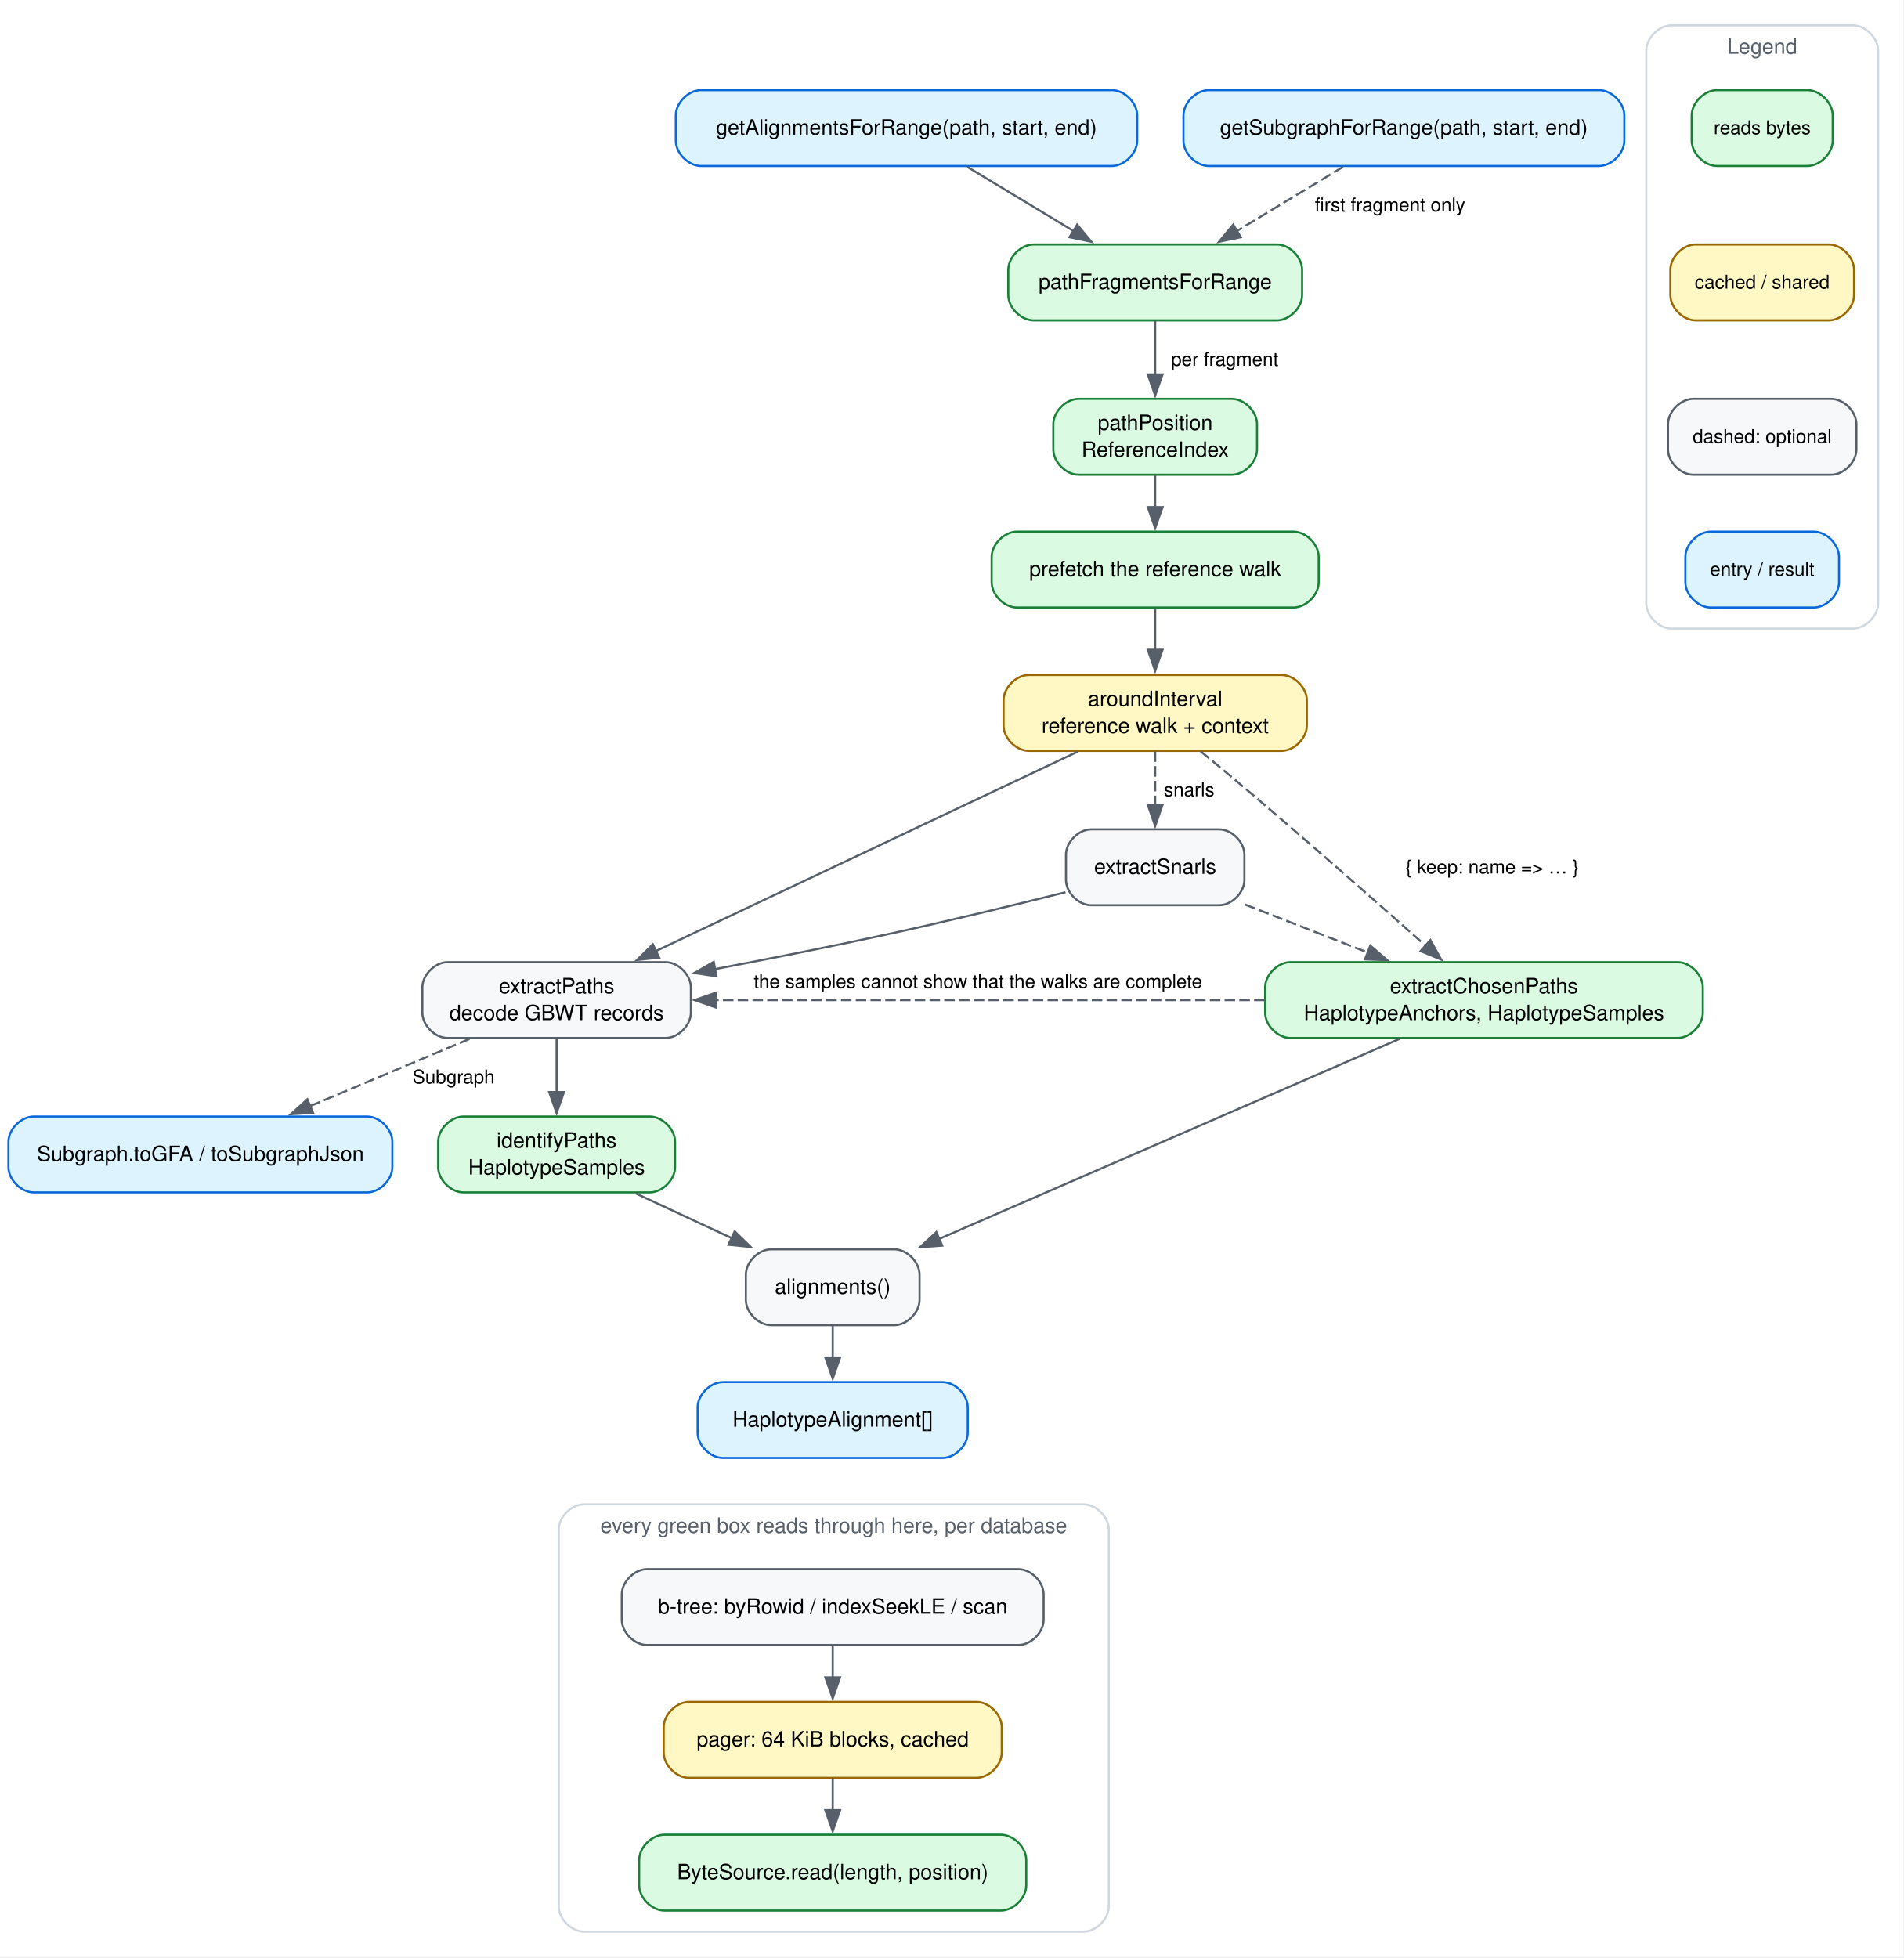
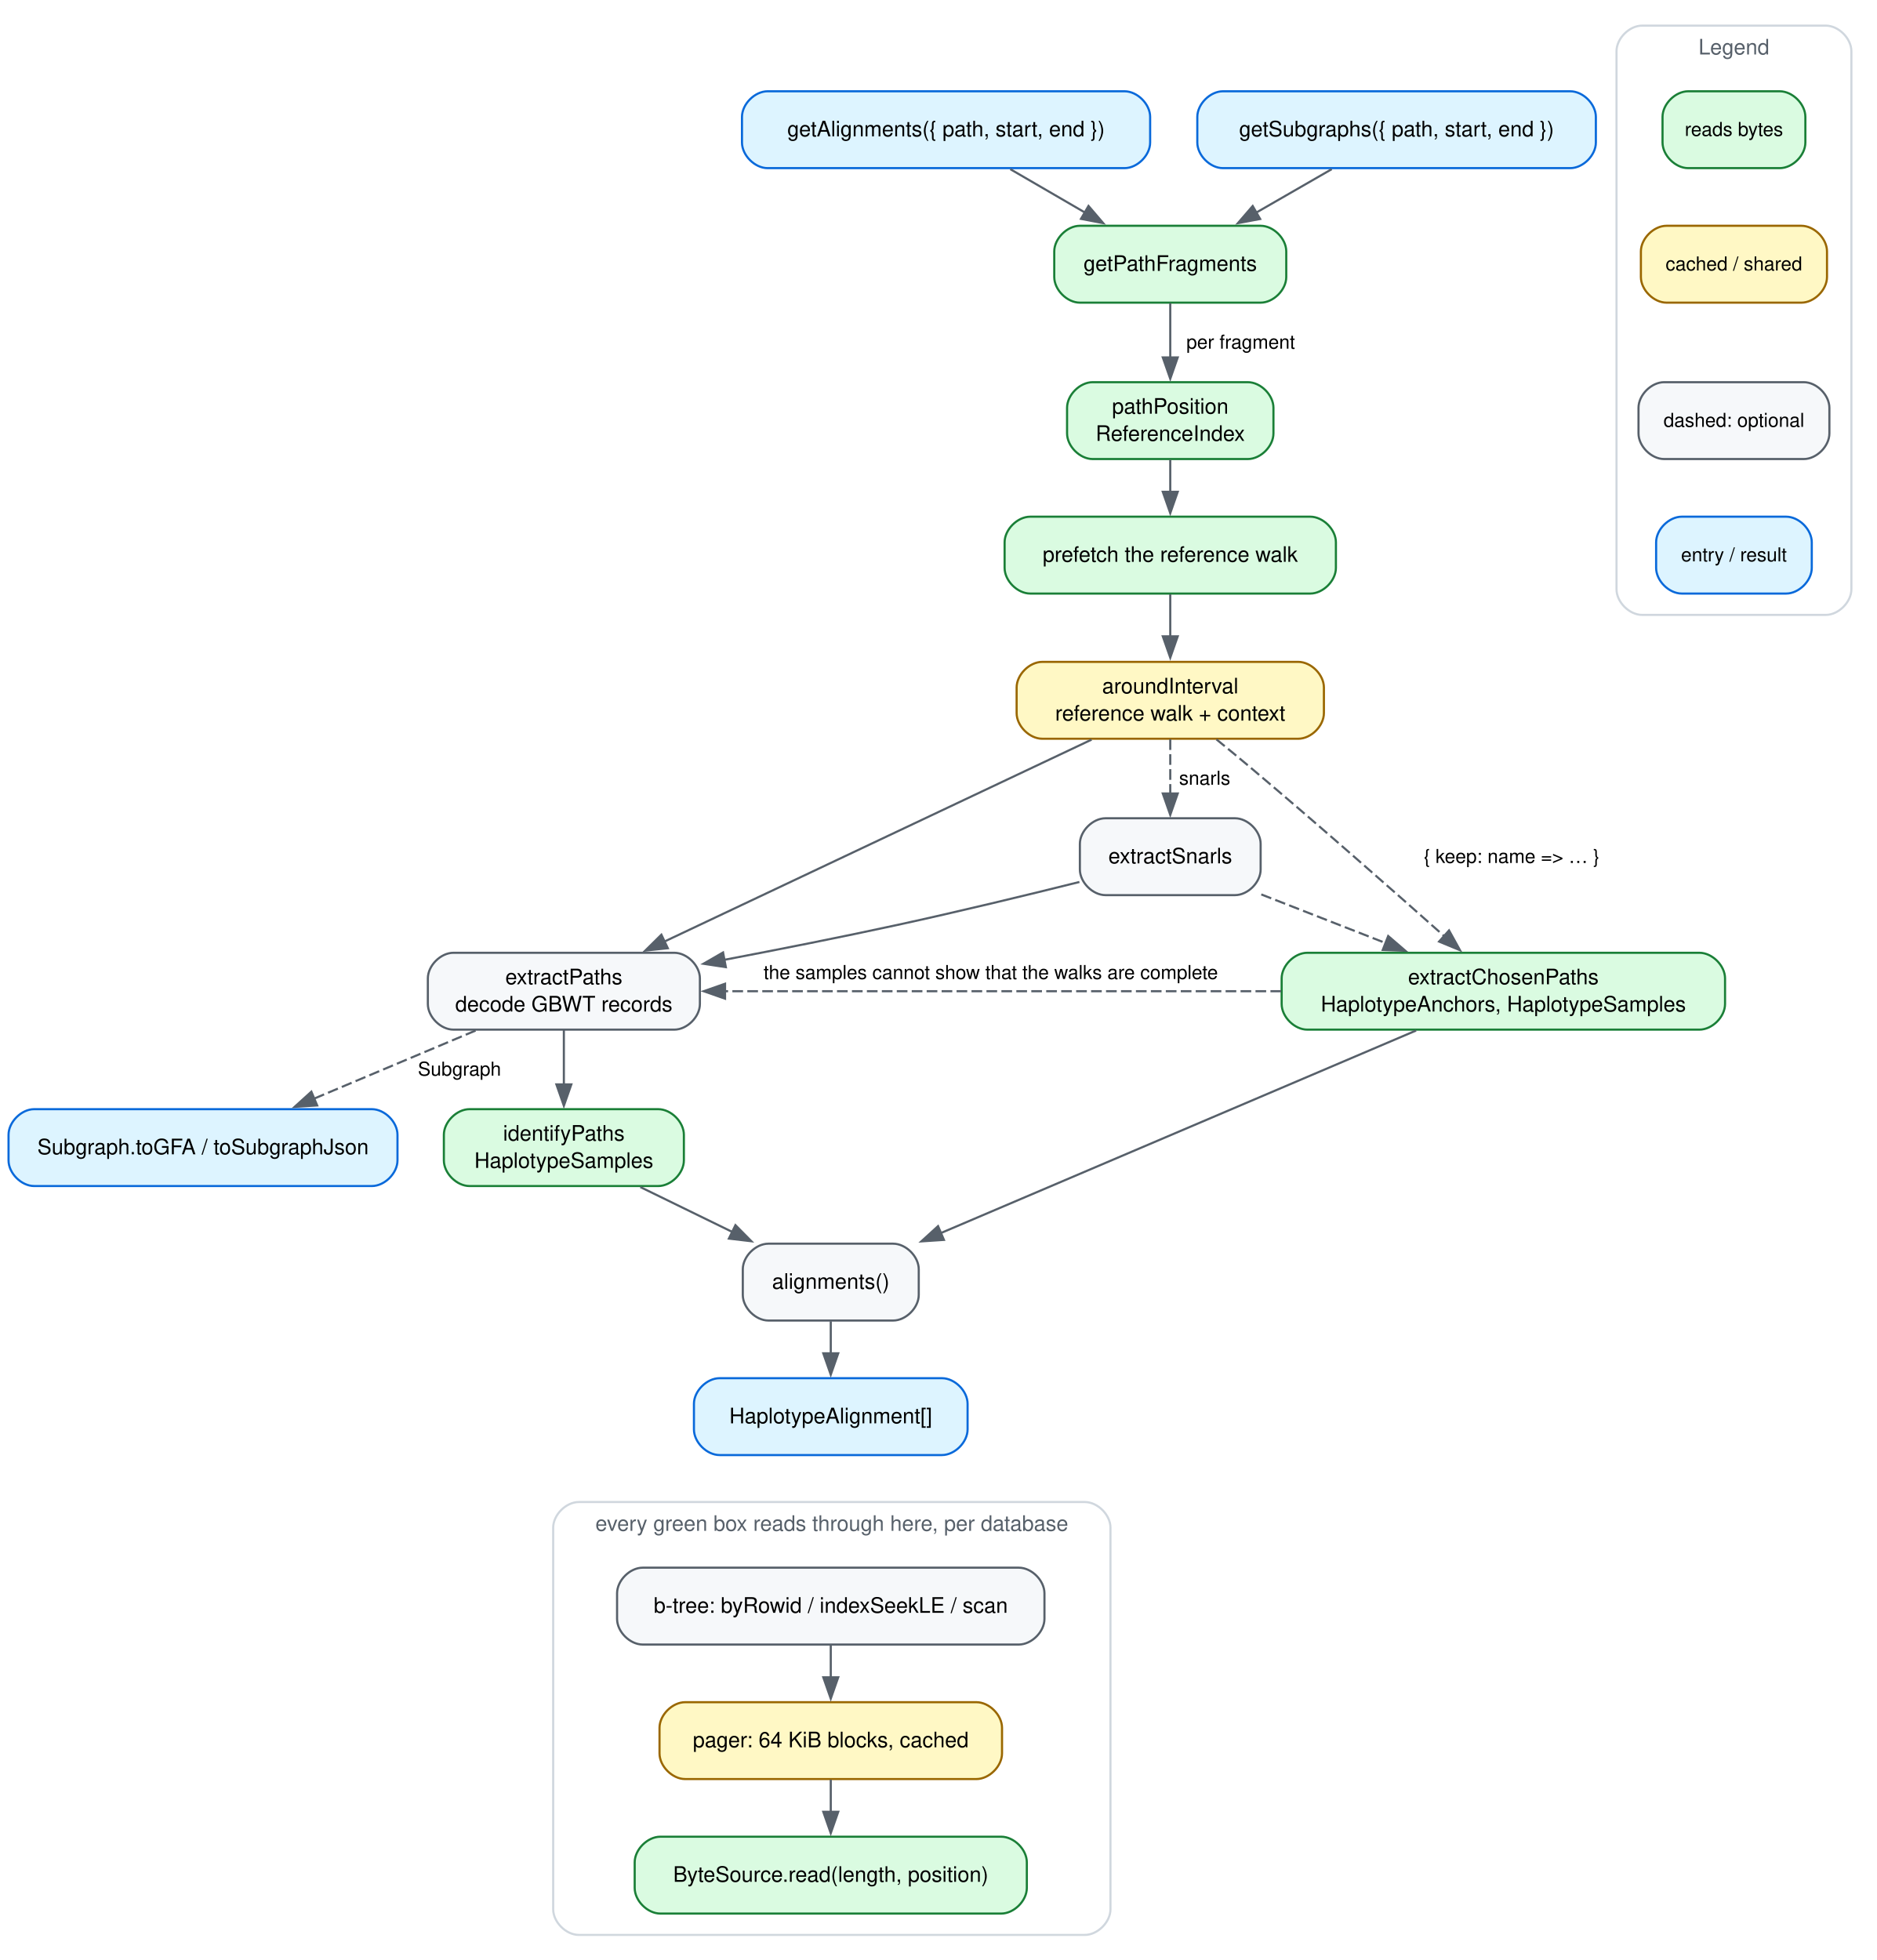
- <svg xmlns="http://www.w3.org/2000/svg" width="903pt" height="929pt" viewBox="0.00 0.00 903.00 929.00">
-   <g id="graph0" class="graph" transform="scale(1 1) rotate(0) translate(4 924.5)">
-     <polygon fill="white" stroke="none" points="-4,4 -4,-924.5 899.08,-924.5 899.08,4 -4,4" />
+ <svg xmlns="http://www.w3.org/2000/svg" width="879pt" height="918pt" viewBox="0.00 0.00 879.00 918.00">
+   <g id="graph0" class="graph" transform="scale(1 1) rotate(0) translate(4 914.25)">
+     <polygon fill="white" stroke="none" points="-4,4 -4,-914.25 875.08,-914.25 875.08,4 -4,4" />
    <g id="clust1" class="cluster">
-       <path fill="white" stroke="#d0d7de" d="M273.08,-8C273.08,-8 510.08,-8 510.08,-8 516.08,-8 522.08,-14 522.08,-20 522.08,-20 522.08,-198.75 522.08,-198.75 522.08,-204.75 516.08,-210.75 510.08,-210.75 510.08,-210.75 273.08,-210.75 273.08,-210.75 267.08,-210.75 261.08,-204.75 261.08,-198.75 261.08,-198.75 261.08,-20 261.08,-20 261.08,-14 267.08,-8 273.08,-8" />
-       <text xml:space="preserve" text-anchor="middle" x="391.58" y="-197.25" font-family="Helvetica,sans-Serif" font-size="10.00" fill="#57606a">every green box reads through here, per database</text>
+       <path fill="white" stroke="#d0d7de" d="M267.08,-8C267.08,-8 504.08,-8 504.08,-8 510.08,-8 516.08,-14 516.08,-20 516.08,-20 516.08,-198.75 516.08,-198.75 516.08,-204.75 510.08,-210.75 504.08,-210.75 504.08,-210.75 267.08,-210.75 267.08,-210.75 261.08,-210.75 255.08,-204.75 255.08,-198.75 255.08,-198.75 255.08,-20 255.08,-20 255.08,-14 261.08,-8 267.08,-8" />
+       <text xml:space="preserve" text-anchor="middle" x="385.58" y="-197.25" font-family="Helvetica,sans-Serif" font-size="10.00" fill="#57606a">every green box reads through here, per database</text>
    </g>
    <g id="clust2" class="cluster">
-       <path fill="white" stroke="#d0d7de" d="M789.08,-626.25C789.08,-626.25 875.08,-626.25 875.08,-626.25 881.08,-626.25 887.08,-632.25 887.08,-638.25 887.08,-638.25 887.08,-900.5 887.08,-900.5 887.08,-906.5 881.08,-912.5 875.08,-912.5 875.08,-912.5 789.08,-912.5 789.08,-912.5 783.08,-912.5 777.08,-906.5 777.08,-900.5 777.08,-900.5 777.08,-638.25 777.08,-638.25 777.08,-632.25 783.08,-626.25 789.08,-626.25" />
-       <text xml:space="preserve" text-anchor="middle" x="832.08" y="-899" font-family="Helvetica,sans-Serif" font-size="10.00" fill="#57606a">Legend</text>
+       <path fill="white" stroke="#d0d7de" d="M765.08,-626.25C765.08,-626.25 851.08,-626.25 851.08,-626.25 857.08,-626.25 863.08,-632.25 863.08,-638.25 863.08,-638.25 863.08,-890.25 863.08,-890.25 863.08,-896.25 857.08,-902.25 851.08,-902.25 851.08,-902.25 765.08,-902.25 765.08,-902.25 759.08,-902.25 753.08,-896.25 753.08,-890.25 753.08,-890.25 753.08,-638.25 753.08,-638.25 753.08,-632.25 759.08,-626.25 765.08,-626.25" />
+       <text xml:space="preserve" text-anchor="middle" x="808.08" y="-888.75" font-family="Helvetica,sans-Serif" font-size="10.00" fill="#57606a">Legend</text>
    </g>
    <g id="node1" class="node">
-       <path fill="#ddf4ff" stroke="#0969da" d="M523.54,-881.75C523.54,-881.75 328.63,-881.75 328.63,-881.75 322.63,-881.75 316.63,-875.75 316.63,-869.75 316.63,-869.75 316.63,-857.75 316.63,-857.75 316.63,-851.75 322.63,-845.75 328.63,-845.75 328.63,-845.75 523.54,-845.75 523.54,-845.75 529.54,-845.75 535.54,-851.75 535.54,-857.75 535.54,-857.75 535.54,-869.75 535.54,-869.75 535.54,-875.75 529.54,-881.75 523.54,-881.75" />
-       <text xml:space="preserve" text-anchor="middle" x="426.08" y="-860.62" font-family="Helvetica,sans-Serif" font-size="10.00">getAlignmentsForRange(path, start, end)</text>
+       <path fill="#ddf4ff" stroke="#0969da" d="M522.66,-871.5C522.66,-871.5 355.5,-871.5 355.5,-871.5 349.5,-871.5 343.5,-865.5 343.5,-859.5 343.5,-859.5 343.5,-847.5 343.5,-847.5 343.5,-841.5 349.5,-835.5 355.5,-835.5 355.5,-835.5 522.66,-835.5 522.66,-835.5 528.66,-835.5 534.66,-841.5 534.66,-847.5 534.66,-847.5 534.66,-859.5 534.66,-859.5 534.66,-865.5 528.66,-871.5 522.66,-871.5" />
+       <text xml:space="preserve" text-anchor="middle" x="439.08" y="-850.38" font-family="Helvetica,sans-Serif" font-size="10.00">getAlignments({ path, start, end })</text>
    </g>
    <g id="node2" class="node">
-       <path fill="#dafbe1" stroke="#1a7f37" d="M601.79,-808.5C601.79,-808.5 486.38,-808.5 486.38,-808.5 480.38,-808.5 474.38,-802.5 474.38,-796.5 474.38,-796.5 474.38,-784.5 474.38,-784.5 474.38,-778.5 480.38,-772.5 486.38,-772.5 486.38,-772.5 601.79,-772.5 601.79,-772.5 607.79,-772.5 613.79,-778.5 613.79,-784.5 613.79,-784.5 613.79,-796.5 613.79,-796.5 613.79,-802.5 607.79,-808.5 601.79,-808.5" />
-       <text xml:space="preserve" text-anchor="middle" x="544.08" y="-787.38" font-family="Helvetica,sans-Serif" font-size="10.00">pathFragmentsForRange</text>
+       <path fill="#dafbe1" stroke="#1a7f37" d="M586.41,-808.5C586.41,-808.5 501.75,-808.5 501.75,-808.5 495.75,-808.5 489.75,-802.5 489.75,-796.5 489.75,-796.5 489.75,-784.5 489.75,-784.5 489.75,-778.5 495.75,-772.5 501.75,-772.5 501.75,-772.5 586.41,-772.5 586.41,-772.5 592.41,-772.5 598.41,-778.5 598.41,-784.5 598.41,-784.5 598.41,-796.5 598.41,-796.5 598.41,-802.5 592.41,-808.5 586.41,-808.5" />
+       <text xml:space="preserve" text-anchor="middle" x="544.08" y="-787.38" font-family="Helvetica,sans-Serif" font-size="10.00">getPathFragments</text>
    </g>
    <g id="edge1" class="edge">
-       <path fill="none" stroke="#57606a" d="M454.95,-845.32C470.09,-836.18 488.85,-824.85 505.25,-814.95" />
-       <polygon fill="#57606a" stroke="#57606a" points="507.06,-817.94 513.81,-809.78 503.44,-811.95 507.06,-817.94" />
+       <path fill="none" stroke="#57606a" d="M469.17,-835.02C480.04,-828.7 492.5,-821.47 504.09,-814.73" />
+       <polygon fill="#57606a" stroke="#57606a" points="505.79,-817.79 512.68,-809.74 502.27,-811.74 505.79,-817.79" />
    </g>
    <g id="node3" class="node">
      <path fill="#dafbe1" stroke="#1a7f37" d="M580.41,-735.25C580.41,-735.25 507.75,-735.25 507.75,-735.25 501.75,-735.25 495.75,-729.25 495.75,-723.25 495.75,-723.25 495.75,-711.25 495.75,-711.25 495.75,-705.25 501.75,-699.25 507.75,-699.25 507.75,-699.25 580.41,-699.25 580.41,-699.25 586.41,-699.25 592.41,-705.25 592.41,-711.25 592.41,-711.25 592.41,-723.25 592.41,-723.25 592.41,-729.25 586.41,-735.25 580.41,-735.25" />
      <text xml:space="preserve" text-anchor="middle" x="544.08" y="-720.5" font-family="Helvetica,sans-Serif" font-size="10.00">pathPosition</text>
      <text xml:space="preserve" text-anchor="middle" x="544.08" y="-707.75" font-family="Helvetica,sans-Serif" font-size="10.00">ReferenceIndex</text>
    </g>
    <g id="edge3" class="edge">
      <path fill="none" stroke="#57606a" d="M544.08,-772.25C544.08,-764.55 544.08,-755.27 544.08,-746.59" />
      <polygon fill="#57606a" stroke="#57606a" points="547.58,-746.85 544.08,-736.85 540.58,-746.85 547.58,-746.85" />
      <text xml:space="preserve" text-anchor="middle" x="577.08" y="-750.95" font-family="Helvetica,sans-Serif" font-size="9.00"> per fragment </text>
    </g>
    <g id="node4" class="node">
      <path fill="#dafbe1" stroke="#1a7f37" d="M609.66,-672.25C609.66,-672.25 478.5,-672.25 478.5,-672.25 472.5,-672.25 466.5,-666.25 466.5,-660.25 466.5,-660.25 466.5,-648.25 466.5,-648.25 466.5,-642.25 472.5,-636.25 478.5,-636.25 478.5,-636.25 609.66,-636.25 609.66,-636.25 615.66,-636.25 621.66,-642.25 621.66,-648.25 621.66,-648.25 621.66,-660.25 621.66,-660.25 621.66,-666.25 615.66,-672.25 609.66,-672.25" />
      <text xml:space="preserve" text-anchor="middle" x="544.08" y="-651.12" font-family="Helvetica,sans-Serif" font-size="10.00">prefetch the reference walk</text>
    </g>
    <g id="edge4" class="edge">
      <path fill="none" stroke="#57606a" d="M544.08,-698.93C544.08,-694.13 544.08,-688.78 544.08,-683.52" />
      <polygon fill="#57606a" stroke="#57606a" points="547.58,-683.91 544.08,-673.91 540.58,-683.91 547.58,-683.91" />
    </g>
    <g id="node5" class="node">
      <path fill="#fff8c5" stroke="#9a6700" d="M604.04,-604.25C604.04,-604.25 484.13,-604.25 484.13,-604.25 478.13,-604.25 472.13,-598.25 472.13,-592.25 472.13,-592.25 472.13,-580.25 472.13,-580.25 472.13,-574.25 478.13,-568.25 484.13,-568.25 484.13,-568.25 604.04,-568.25 604.04,-568.25 610.04,-568.25 616.04,-574.25 616.04,-580.25 616.04,-580.25 616.04,-592.25 616.04,-592.25 616.04,-598.25 610.04,-604.25 604.04,-604.25" />
      <text xml:space="preserve" text-anchor="middle" x="544.08" y="-589.5" font-family="Helvetica,sans-Serif" font-size="10.00">aroundInterval</text>
      <text xml:space="preserve" text-anchor="middle" x="544.08" y="-576.75" font-family="Helvetica,sans-Serif" font-size="10.00">reference walk + context</text>
    </g>
    <g id="edge5" class="edge">
      <path fill="none" stroke="#57606a" d="M544.08,-635.91C544.08,-629.82 544.08,-622.8 544.08,-616.03" />
      <polygon fill="#57606a" stroke="#57606a" points="547.58,-616.22 544.08,-606.22 540.58,-616.22 547.58,-616.22" />
    </g>
    <g id="node6" class="node">
      <path fill="#f6f8fa" stroke="#57606a" d="M574.41,-531C574.41,-531 513.75,-531 513.75,-531 507.75,-531 501.75,-525 501.75,-519 501.75,-519 501.75,-507 501.75,-507 501.75,-501 507.75,-495 513.75,-495 513.75,-495 574.41,-495 574.41,-495 580.41,-495 586.41,-501 586.41,-507 586.41,-507 586.41,-519 586.41,-519 586.41,-525 580.41,-531 574.41,-531" />
      <text xml:space="preserve" text-anchor="middle" x="544.08" y="-509.88" font-family="Helvetica,sans-Serif" font-size="10.00">extractSnarls</text>
    </g>
    <g id="edge6" class="edge">
      <path fill="none" stroke="#57606a" stroke-dasharray="5,2" d="M544.08,-568C544.08,-560.3 544.08,-551.02 544.08,-542.34" />
      <polygon fill="#57606a" stroke="#57606a" points="547.58,-542.6 544.08,-532.6 540.58,-542.6 547.58,-542.6" />
      <text xml:space="preserve" text-anchor="middle" x="560.21" y="-546.7" font-family="Helvetica,sans-Serif" font-size="9.00"> snarls </text>
    </g>
    <g id="node7" class="node">
      <path fill="#f6f8fa" stroke="#57606a" d="M311.79,-468C311.79,-468 208.38,-468 208.38,-468 202.38,-468 196.38,-462 196.38,-456 196.38,-456 196.38,-444 196.38,-444 196.38,-438 202.38,-432 208.38,-432 208.38,-432 311.79,-432 311.79,-432 317.79,-432 323.79,-438 323.79,-444 323.79,-444 323.79,-456 323.79,-456 323.79,-462 317.79,-468 311.79,-468" />
      <text xml:space="preserve" text-anchor="middle" x="260.08" y="-453.25" font-family="Helvetica,sans-Serif" font-size="10.00">extractPaths</text>
      <text xml:space="preserve" text-anchor="middle" x="260.08" y="-440.5" font-family="Helvetica,sans-Serif" font-size="10.00">decode GBWT records</text>
    </g>
    <g id="edge7" class="edge">
      <path fill="none" stroke="#57606a" d="M507.24,-567.84C456.06,-543.64 363.41,-499.85 307.24,-473.29" />
      <polygon fill="#57606a" stroke="#57606a" points="308.76,-470.14 298.22,-469.03 305.76,-476.47 308.76,-470.14" />
    </g>
    <g id="node8" class="node">
      <path fill="#dafbe1" stroke="#1a7f37" d="M791.91,-468C791.91,-468 608.25,-468 608.25,-468 602.25,-468 596.25,-462 596.25,-456 596.25,-456 596.25,-444 596.25,-444 596.25,-438 602.25,-432 608.25,-432 608.25,-432 791.91,-432 791.91,-432 797.91,-432 803.91,-438 803.91,-444 803.91,-444 803.91,-456 803.91,-456 803.91,-462 797.91,-468 791.91,-468" />
      <text xml:space="preserve" text-anchor="middle" x="700.08" y="-453.25" font-family="Helvetica,sans-Serif" font-size="10.00">extractChosenPaths</text>
      <text xml:space="preserve" text-anchor="middle" x="700.08" y="-440.5" font-family="Helvetica,sans-Serif" font-size="10.00">HaplotypeAnchors, HaplotypeSamples</text>
    </g>
    <g id="edge9" class="edge">
      <path fill="none" stroke="#57606a" stroke-dasharray="5,2" d="M565.72,-567.94C570.79,-563.82 576.15,-559.41 581.08,-555.25 612.74,-528.57 648.37,-497.16 672.33,-475.85" />
      <polygon fill="#57606a" stroke="#57606a" points="674.64,-478.48 679.77,-469.21 669.98,-473.25 674.64,-478.48" />
      <text xml:space="preserve" text-anchor="middle" x="703.99" y="-510.07" font-family="Helvetica,sans-Serif" font-size="9.00"> { keep: name =&gt; … } </text>
    </g>
    <g id="edge8" class="edge">
      <path fill="none" stroke="#57606a" d="M501.53,-501.16C476.68,-494.96 444.68,-487.21 416.08,-481 389.79,-475.29 360.88,-469.58 335.16,-464.69" />
      <polygon fill="#57606a" stroke="#57606a" points="335.94,-461.27 325.46,-462.86 334.64,-468.15 335.94,-461.27" />
    </g>
    <g id="edge10" class="edge">
      <path fill="none" stroke="#57606a" stroke-dasharray="5,2" d="M586.71,-495.33C604.66,-488.31 625.79,-480.05 644.91,-472.57" />
      <polygon fill="#57606a" stroke="#57606a" points="646.15,-475.85 654.19,-468.94 643.6,-469.33 646.15,-475.85" />
    </g>
    <g id="node9" class="node">
      <path fill="#dafbe1" stroke="#1a7f37" d="M304.29,-394.75C304.29,-394.75 215.88,-394.75 215.88,-394.75 209.88,-394.75 203.88,-388.75 203.88,-382.75 203.88,-382.75 203.88,-370.75 203.88,-370.75 203.88,-364.75 209.88,-358.75 215.88,-358.75 215.88,-358.75 304.29,-358.75 304.29,-358.75 310.29,-358.75 316.29,-364.75 316.29,-370.75 316.29,-370.75 316.29,-382.75 316.29,-382.75 316.29,-388.75 310.29,-394.75 304.29,-394.75" />
      <text xml:space="preserve" text-anchor="middle" x="260.08" y="-380" font-family="Helvetica,sans-Serif" font-size="10.00">identifyPaths</text>
      <text xml:space="preserve" text-anchor="middle" x="260.08" y="-367.25" font-family="Helvetica,sans-Serif" font-size="10.00">HaplotypeSamples</text>
    </g>
    <g id="edge11" class="edge">
      <path fill="none" stroke="#57606a" d="M260.08,-431.75C260.08,-424.05 260.08,-414.77 260.08,-406.09" />
      <polygon fill="#57606a" stroke="#57606a" points="263.58,-406.35 260.08,-396.35 256.58,-406.35 263.58,-406.35" />
    </g>
    <g id="node13" class="node">
      <path fill="#ddf4ff" stroke="#0969da" d="M170.16,-394.75C170.16,-394.75 12,-394.75 12,-394.75 6,-394.75 0,-388.75 0,-382.75 0,-382.75 0,-370.75 0,-370.75 0,-364.75 6,-358.75 12,-358.75 12,-358.75 170.16,-358.75 170.16,-358.75 176.16,-358.75 182.16,-364.75 182.16,-370.75 182.16,-370.75 182.16,-382.75 182.16,-382.75 182.16,-388.75 176.16,-394.75 170.16,-394.75" />
      <text xml:space="preserve" text-anchor="middle" x="91.08" y="-373.62" font-family="Helvetica,sans-Serif" font-size="10.00">Subgraph.toGFA / toSubgraphJson</text>
    </g>
    <g id="edge16" class="edge">
      <path fill="none" stroke="#57606a" stroke-dasharray="5,2" d="M218.74,-431.57C195.93,-421.95 167.38,-409.92 143.06,-399.67" />
      <polygon fill="#57606a" stroke="#57606a" points="144.55,-396.49 133.98,-395.83 141.83,-402.94 144.55,-396.49" />
      <text xml:space="preserve" text-anchor="middle" x="211.2" y="-410.45" font-family="Helvetica,sans-Serif" font-size="9.00"> Subgraph </text>
    </g>
    <g id="edge14" class="edge">
      <path fill="none" stroke="#57606a" stroke-dasharray="5,2" d="M596,-450C515.88,-450 407.05,-450 335.25,-450" />
      <polygon fill="#57606a" stroke="#57606a" points="335.57,-446.5 325.57,-450 335.57,-453.5 335.57,-446.5" />
      <text xml:space="preserve" text-anchor="middle" x="460.02" y="-455.7" font-family="Helvetica,sans-Serif" font-size="9.00"> the samples cannot show that the walks are complete </text>
    </g>
    <g id="node10" class="node">
-       <path fill="#f6f8fa" stroke="#57606a" d="M420.29,-331.75C420.29,-331.75 361.88,-331.75 361.88,-331.75 355.88,-331.75 349.88,-325.75 349.88,-319.75 349.88,-319.75 349.88,-307.75 349.88,-307.75 349.88,-301.75 355.88,-295.75 361.88,-295.75 361.88,-295.75 420.29,-295.75 420.29,-295.75 426.29,-295.75 432.29,-301.75 432.29,-307.75 432.29,-307.75 432.29,-319.75 432.29,-319.75 432.29,-325.75 426.29,-331.75 420.29,-331.75" />
-       <text xml:space="preserve" text-anchor="middle" x="391.08" y="-310.62" font-family="Helvetica,sans-Serif" font-size="10.00">alignments()</text>
+       <path fill="#f6f8fa" stroke="#57606a" d="M414.29,-331.75C414.29,-331.75 355.88,-331.75 355.88,-331.75 349.88,-331.75 343.88,-325.75 343.88,-319.75 343.88,-319.75 343.88,-307.75 343.88,-307.75 343.88,-301.75 349.88,-295.75 355.88,-295.75 355.88,-295.75 414.29,-295.75 414.29,-295.75 420.29,-295.75 426.29,-301.75 426.29,-307.75 426.29,-307.75 426.29,-319.75 426.29,-319.75 426.29,-325.75 420.29,-331.75 414.29,-331.75" />
+       <text xml:space="preserve" text-anchor="middle" x="385.08" y="-310.62" font-family="Helvetica,sans-Serif" font-size="10.00">alignments()</text>
    </g>
    <g id="edge12" class="edge">
-       <path fill="none" stroke="#57606a" d="M660,-431.59C604.08,-407.29 502.67,-363.23 441.63,-336.71" />
-       <polygon fill="#57606a" stroke="#57606a" points="443.04,-333.51 432.48,-332.74 440.25,-339.93 443.04,-333.51" />
+       <path fill="none" stroke="#57606a" d="M659.22,-431.59C602.18,-407.28 498.69,-363.17 436.48,-336.66" />
+       <polygon fill="#57606a" stroke="#57606a" points="438.08,-333.53 427.51,-332.83 435.33,-339.97 438.08,-333.53" />
    </g>
    <g id="edge13" class="edge">
-       <path fill="none" stroke="#57606a" d="M297.62,-358.27C311.87,-351.63 328.3,-343.98 343.36,-336.97" />
-       <polygon fill="#57606a" stroke="#57606a" points="344.58,-340.27 352.16,-332.87 341.62,-333.92 344.58,-340.27" />
+       <path fill="none" stroke="#57606a" d="M295.9,-358.27C309.37,-351.7 324.87,-344.13 339.13,-337.17" />
+       <polygon fill="#57606a" stroke="#57606a" points="340.44,-340.43 347.89,-332.9 337.37,-334.14 340.44,-340.43" />
    </g>
    <g id="node11" class="node">
-       <path fill="#ddf4ff" stroke="#0969da" d="M443.16,-268.75C443.16,-268.75 339,-268.75 339,-268.75 333,-268.75 327,-262.75 327,-256.75 327,-256.75 327,-244.75 327,-244.75 327,-238.75 333,-232.75 339,-232.75 339,-232.75 443.16,-232.75 443.16,-232.75 449.16,-232.75 455.16,-238.75 455.16,-244.75 455.16,-244.75 455.16,-256.75 455.16,-256.75 455.16,-262.75 449.16,-268.75 443.16,-268.75" />
-       <text xml:space="preserve" text-anchor="middle" x="391.08" y="-247.62" font-family="Helvetica,sans-Serif" font-size="10.00">HaplotypeAlignment[]</text>
+       <path fill="#ddf4ff" stroke="#0969da" d="M437.16,-268.75C437.16,-268.75 333,-268.75 333,-268.75 327,-268.75 321,-262.75 321,-256.75 321,-256.75 321,-244.75 321,-244.75 321,-238.75 327,-232.75 333,-232.75 333,-232.75 437.16,-232.75 437.16,-232.75 443.16,-232.75 449.16,-238.75 449.16,-244.75 449.16,-244.75 449.16,-256.75 449.16,-256.75 449.16,-262.75 443.16,-268.75 437.16,-268.75" />
+       <text xml:space="preserve" text-anchor="middle" x="385.08" y="-247.62" font-family="Helvetica,sans-Serif" font-size="10.00">HaplotypeAlignment[]</text>
    </g>
    <g id="edge15" class="edge">
-       <path fill="none" stroke="#57606a" d="M391.08,-295.43C391.08,-290.63 391.08,-285.28 391.08,-280.02" />
-       <polygon fill="#57606a" stroke="#57606a" points="394.58,-280.41 391.08,-270.41 387.58,-280.41 394.58,-280.41" />
+       <path fill="none" stroke="#57606a" d="M385.08,-295.43C385.08,-290.63 385.08,-285.28 385.08,-280.02" />
+       <polygon fill="#57606a" stroke="#57606a" points="388.58,-280.41 385.08,-270.41 381.58,-280.41 388.58,-280.41" />
    </g>
    <g id="node14" class="node">
-       <path fill="#f6f8fa" stroke="#57606a" d="M479.16,-180C479.16,-180 303,-180 303,-180 297,-180 291,-174 291,-168 291,-168 291,-156 291,-156 291,-150 297,-144 303,-144 303,-144 479.16,-144 479.16,-144 485.16,-144 491.16,-150 491.16,-156 491.16,-156 491.16,-168 491.16,-168 491.16,-174 485.16,-180 479.16,-180" />
-       <text xml:space="preserve" text-anchor="middle" x="391.08" y="-158.88" font-family="Helvetica,sans-Serif" font-size="10.00">b-tree: byRowid / indexSeekLE / scan</text>
+       <path fill="#f6f8fa" stroke="#57606a" d="M473.16,-180C473.16,-180 297,-180 297,-180 291,-180 285,-174 285,-168 285,-168 285,-156 285,-156 285,-150 291,-144 297,-144 297,-144 473.16,-144 473.16,-144 479.16,-144 485.16,-150 485.16,-156 485.16,-156 485.16,-168 485.16,-168 485.16,-174 479.16,-180 473.16,-180" />
+       <text xml:space="preserve" text-anchor="middle" x="385.08" y="-158.88" font-family="Helvetica,sans-Serif" font-size="10.00">b-tree: byRowid / indexSeekLE / scan</text>
    </g>
    <g id="node12" class="node">
-       <path fill="#ddf4ff" stroke="#0969da" d="M754.66,-881.75C754.66,-881.75 569.5,-881.75 569.5,-881.75 563.5,-881.75 557.5,-875.75 557.5,-869.75 557.5,-869.75 557.5,-857.75 557.5,-857.75 557.5,-851.75 563.5,-845.75 569.5,-845.75 569.5,-845.75 754.66,-845.75 754.66,-845.75 760.66,-845.75 766.66,-851.75 766.66,-857.75 766.66,-857.75 766.66,-869.75 766.66,-869.75 766.66,-875.75 760.66,-881.75 754.66,-881.75" />
-       <text xml:space="preserve" text-anchor="middle" x="662.08" y="-860.62" font-family="Helvetica,sans-Serif" font-size="10.00">getSubgraphForRange(path, start, end)</text>
+       <path fill="#ddf4ff" stroke="#0969da" d="M731.41,-871.5C731.41,-871.5 568.75,-871.5 568.75,-871.5 562.75,-871.5 556.75,-865.5 556.75,-859.5 556.75,-859.5 556.75,-847.5 556.75,-847.5 556.75,-841.5 562.75,-835.5 568.75,-835.5 568.75,-835.5 731.41,-835.5 731.41,-835.5 737.41,-835.5 743.41,-841.5 743.41,-847.5 743.41,-847.5 743.41,-859.5 743.41,-859.5 743.41,-865.5 737.41,-871.5 731.41,-871.5" />
+       <text xml:space="preserve" text-anchor="middle" x="650.08" y="-850.38" font-family="Helvetica,sans-Serif" font-size="10.00">getSubgraphs({ path, start, end })</text>
    </g>
    <g id="edge2" class="edge">
-       <path fill="none" stroke="#57606a" stroke-dasharray="5,2" d="M633.21,-845.32C618.07,-836.18 599.31,-824.85 582.91,-814.95" />
-       <polygon fill="#57606a" stroke="#57606a" points="584.72,-811.95 574.35,-809.78 581.1,-817.94 584.72,-811.95" />
-       <text xml:space="preserve" text-anchor="middle" x="655.52" y="-824.2" font-family="Helvetica,sans-Serif" font-size="9.00"> first fragment only </text>
+       <path fill="none" stroke="#57606a" d="M619.7,-835.02C608.62,-828.64 595.9,-821.32 584.1,-814.53" />
+       <polygon fill="#57606a" stroke="#57606a" points="586.18,-811.69 575.77,-809.74 582.69,-817.76 586.18,-811.69" />
    </g>
    <g id="node15" class="node">
-       <path fill="#fff8c5" stroke="#9a6700" d="M459.29,-117C459.29,-117 322.88,-117 322.88,-117 316.88,-117 310.88,-111 310.88,-105 310.88,-105 310.88,-93 310.88,-93 310.88,-87 316.88,-81 322.88,-81 322.88,-81 459.29,-81 459.29,-81 465.29,-81 471.29,-87 471.29,-93 471.29,-93 471.29,-105 471.29,-105 471.29,-111 465.29,-117 459.29,-117" />
-       <text xml:space="preserve" text-anchor="middle" x="391.08" y="-95.88" font-family="Helvetica,sans-Serif" font-size="10.00">pager: 64 KiB blocks, cached</text>
+       <path fill="#fff8c5" stroke="#9a6700" d="M453.29,-117C453.29,-117 316.88,-117 316.88,-117 310.88,-117 304.88,-111 304.88,-105 304.88,-105 304.88,-93 304.88,-93 304.88,-87 310.88,-81 316.88,-81 316.88,-81 453.29,-81 453.29,-81 459.29,-81 465.29,-87 465.29,-93 465.29,-93 465.29,-105 465.29,-105 465.29,-111 459.29,-117 453.29,-117" />
+       <text xml:space="preserve" text-anchor="middle" x="385.08" y="-95.88" font-family="Helvetica,sans-Serif" font-size="10.00">pager: 64 KiB blocks, cached</text>
    </g>
    <g id="edge17" class="edge">
-       <path fill="none" stroke="#57606a" d="M391.08,-143.68C391.08,-138.88 391.08,-133.53 391.08,-128.27" />
-       <polygon fill="#57606a" stroke="#57606a" points="394.58,-128.66 391.08,-118.66 387.58,-128.66 394.58,-128.66" />
+       <path fill="none" stroke="#57606a" d="M385.08,-143.68C385.08,-138.88 385.08,-133.53 385.08,-128.27" />
+       <polygon fill="#57606a" stroke="#57606a" points="388.58,-128.66 385.08,-118.66 381.58,-128.66 388.58,-128.66" />
    </g>
    <g id="node16" class="node">
-       <path fill="#dafbe1" stroke="#1a7f37" d="M470.91,-54C470.91,-54 311.25,-54 311.25,-54 305.25,-54 299.25,-48 299.25,-42 299.25,-42 299.25,-30 299.25,-30 299.25,-24 305.25,-18 311.25,-18 311.25,-18 470.91,-18 470.91,-18 476.91,-18 482.91,-24 482.91,-30 482.91,-30 482.91,-42 482.91,-42 482.91,-48 476.91,-54 470.91,-54" />
-       <text xml:space="preserve" text-anchor="middle" x="391.08" y="-32.88" font-family="Helvetica,sans-Serif" font-size="10.00">ByteSource.read(length, position)</text>
+       <path fill="#dafbe1" stroke="#1a7f37" d="M464.91,-54C464.91,-54 305.25,-54 305.25,-54 299.25,-54 293.25,-48 293.25,-42 293.25,-42 293.25,-30 293.25,-30 293.25,-24 299.25,-18 305.25,-18 305.25,-18 464.91,-18 464.91,-18 470.91,-18 476.91,-24 476.91,-30 476.91,-30 476.91,-42 476.91,-42 476.91,-48 470.91,-54 464.91,-54" />
+       <text xml:space="preserve" text-anchor="middle" x="385.08" y="-32.88" font-family="Helvetica,sans-Serif" font-size="10.00">ByteSource.read(length, position)</text>
    </g>
    <g id="edge18" class="edge">
-       <path fill="none" stroke="#57606a" d="M391.08,-80.68C391.08,-75.88 391.08,-70.53 391.08,-65.27" />
-       <polygon fill="#57606a" stroke="#57606a" points="394.58,-65.66 391.08,-55.66 387.58,-65.66 394.58,-65.66" />
+       <path fill="none" stroke="#57606a" d="M385.08,-80.68C385.08,-75.88 385.08,-70.53 385.08,-65.27" />
+       <polygon fill="#57606a" stroke="#57606a" points="388.58,-65.66 385.08,-55.66 381.58,-65.66 388.58,-65.66" />
    </g>
    <g id="node17" class="node">
-       <path fill="#dafbe1" stroke="#1a7f37" d="M853.53,-881.75C853.53,-881.75 810.63,-881.75 810.63,-881.75 804.63,-881.75 798.63,-875.75 798.63,-869.75 798.63,-869.75 798.63,-857.75 798.63,-857.75 798.63,-851.75 804.63,-845.75 810.63,-845.75 810.63,-845.75 853.53,-845.75 853.53,-845.75 859.53,-845.75 865.53,-851.75 865.53,-857.75 865.53,-857.75 865.53,-869.75 865.53,-869.75 865.53,-875.75 859.53,-881.75 853.53,-881.75" />
-       <text xml:space="preserve" text-anchor="middle" x="832.08" y="-860.83" font-family="Helvetica,sans-Serif" font-size="9.00">reads bytes</text>
+       <path fill="#dafbe1" stroke="#1a7f37" d="M829.53,-871.5C829.53,-871.5 786.63,-871.5 786.63,-871.5 780.63,-871.5 774.63,-865.5 774.63,-859.5 774.63,-859.5 774.63,-847.5 774.63,-847.5 774.63,-841.5 780.63,-835.5 786.63,-835.5 786.63,-835.5 829.53,-835.5 829.53,-835.5 835.53,-835.5 841.53,-841.5 841.53,-847.5 841.53,-847.5 841.53,-859.5 841.53,-859.5 841.53,-865.5 835.53,-871.5 829.53,-871.5" />
+       <text xml:space="preserve" text-anchor="middle" x="808.08" y="-850.58" font-family="Helvetica,sans-Serif" font-size="9.00">reads bytes</text>
    </g>
    <g id="node18" class="node">
-       <path fill="#fff8c5" stroke="#9a6700" d="M863.66,-808.5C863.66,-808.5 800.5,-808.5 800.5,-808.5 794.5,-808.5 788.5,-802.5 788.5,-796.5 788.5,-796.5 788.5,-784.5 788.5,-784.5 788.5,-778.5 794.5,-772.5 800.5,-772.5 800.5,-772.5 863.66,-772.5 863.66,-772.5 869.66,-772.5 875.66,-778.5 875.66,-784.5 875.66,-784.5 875.66,-796.5 875.66,-796.5 875.66,-802.5 869.66,-808.5 863.66,-808.5" />
-       <text xml:space="preserve" text-anchor="middle" x="832.08" y="-787.58" font-family="Helvetica,sans-Serif" font-size="9.00">cached / shared</text>
+       <path fill="#fff8c5" stroke="#9a6700" d="M839.66,-808.5C839.66,-808.5 776.5,-808.5 776.5,-808.5 770.5,-808.5 764.5,-802.5 764.5,-796.5 764.5,-796.5 764.5,-784.5 764.5,-784.5 764.5,-778.5 770.5,-772.5 776.5,-772.5 776.5,-772.5 839.66,-772.5 839.66,-772.5 845.66,-772.5 851.66,-778.5 851.66,-784.5 851.66,-784.5 851.66,-796.5 851.66,-796.5 851.66,-802.5 845.66,-808.5 839.66,-808.5" />
+       <text xml:space="preserve" text-anchor="middle" x="808.08" y="-787.58" font-family="Helvetica,sans-Serif" font-size="9.00">cached / shared</text>
    </g>
    <g id="node19" class="node">
-       <path fill="#f6f8fa" stroke="#57606a" d="M864.78,-735.25C864.78,-735.25 799.38,-735.25 799.38,-735.25 793.38,-735.25 787.38,-729.25 787.38,-723.25 787.38,-723.25 787.38,-711.25 787.38,-711.25 787.38,-705.25 793.38,-699.25 799.38,-699.25 799.38,-699.25 864.78,-699.25 864.78,-699.25 870.78,-699.25 876.78,-705.25 876.78,-711.25 876.78,-711.25 876.78,-723.25 876.78,-723.25 876.78,-729.25 870.78,-735.25 864.78,-735.25" />
-       <text xml:space="preserve" text-anchor="middle" x="832.08" y="-714.33" font-family="Helvetica,sans-Serif" font-size="9.00">dashed: optional</text>
+       <path fill="#f6f8fa" stroke="#57606a" d="M840.78,-735.25C840.78,-735.25 775.38,-735.25 775.38,-735.25 769.38,-735.25 763.38,-729.25 763.38,-723.25 763.38,-723.25 763.38,-711.25 763.38,-711.25 763.38,-705.25 769.38,-699.25 775.38,-699.25 775.38,-699.25 840.78,-699.25 840.78,-699.25 846.78,-699.25 852.78,-705.25 852.78,-711.25 852.78,-711.25 852.78,-723.25 852.78,-723.25 852.78,-729.25 846.78,-735.25 840.78,-735.25" />
+       <text xml:space="preserve" text-anchor="middle" x="808.08" y="-714.33" font-family="Helvetica,sans-Serif" font-size="9.00">dashed: optional</text>
    </g>
    <g id="node20" class="node">
-       <path fill="#ddf4ff" stroke="#0969da" d="M856.53,-672.25C856.53,-672.25 807.63,-672.25 807.63,-672.25 801.63,-672.25 795.63,-666.25 795.63,-660.25 795.63,-660.25 795.63,-648.25 795.63,-648.25 795.63,-642.25 801.63,-636.25 807.63,-636.25 807.63,-636.25 856.53,-636.25 856.53,-636.25 862.53,-636.25 868.53,-642.25 868.53,-648.25 868.53,-648.25 868.53,-660.25 868.53,-660.25 868.53,-666.25 862.53,-672.25 856.53,-672.25" />
-       <text xml:space="preserve" text-anchor="middle" x="832.08" y="-651.33" font-family="Helvetica,sans-Serif" font-size="9.00">entry / result</text>
+       <path fill="#ddf4ff" stroke="#0969da" d="M832.53,-672.25C832.53,-672.25 783.63,-672.25 783.63,-672.25 777.63,-672.25 771.63,-666.25 771.63,-660.25 771.63,-660.25 771.63,-648.25 771.63,-648.25 771.63,-642.25 777.63,-636.25 783.63,-636.25 783.63,-636.25 832.53,-636.25 832.53,-636.25 838.53,-636.25 844.53,-642.25 844.53,-648.25 844.53,-648.25 844.53,-660.25 844.53,-660.25 844.53,-666.25 838.53,-672.25 832.53,-672.25" />
+       <text xml:space="preserve" text-anchor="middle" x="808.08" y="-651.33" font-family="Helvetica,sans-Serif" font-size="9.00">entry / result</text>
    </g>
  </g>
</svg>
